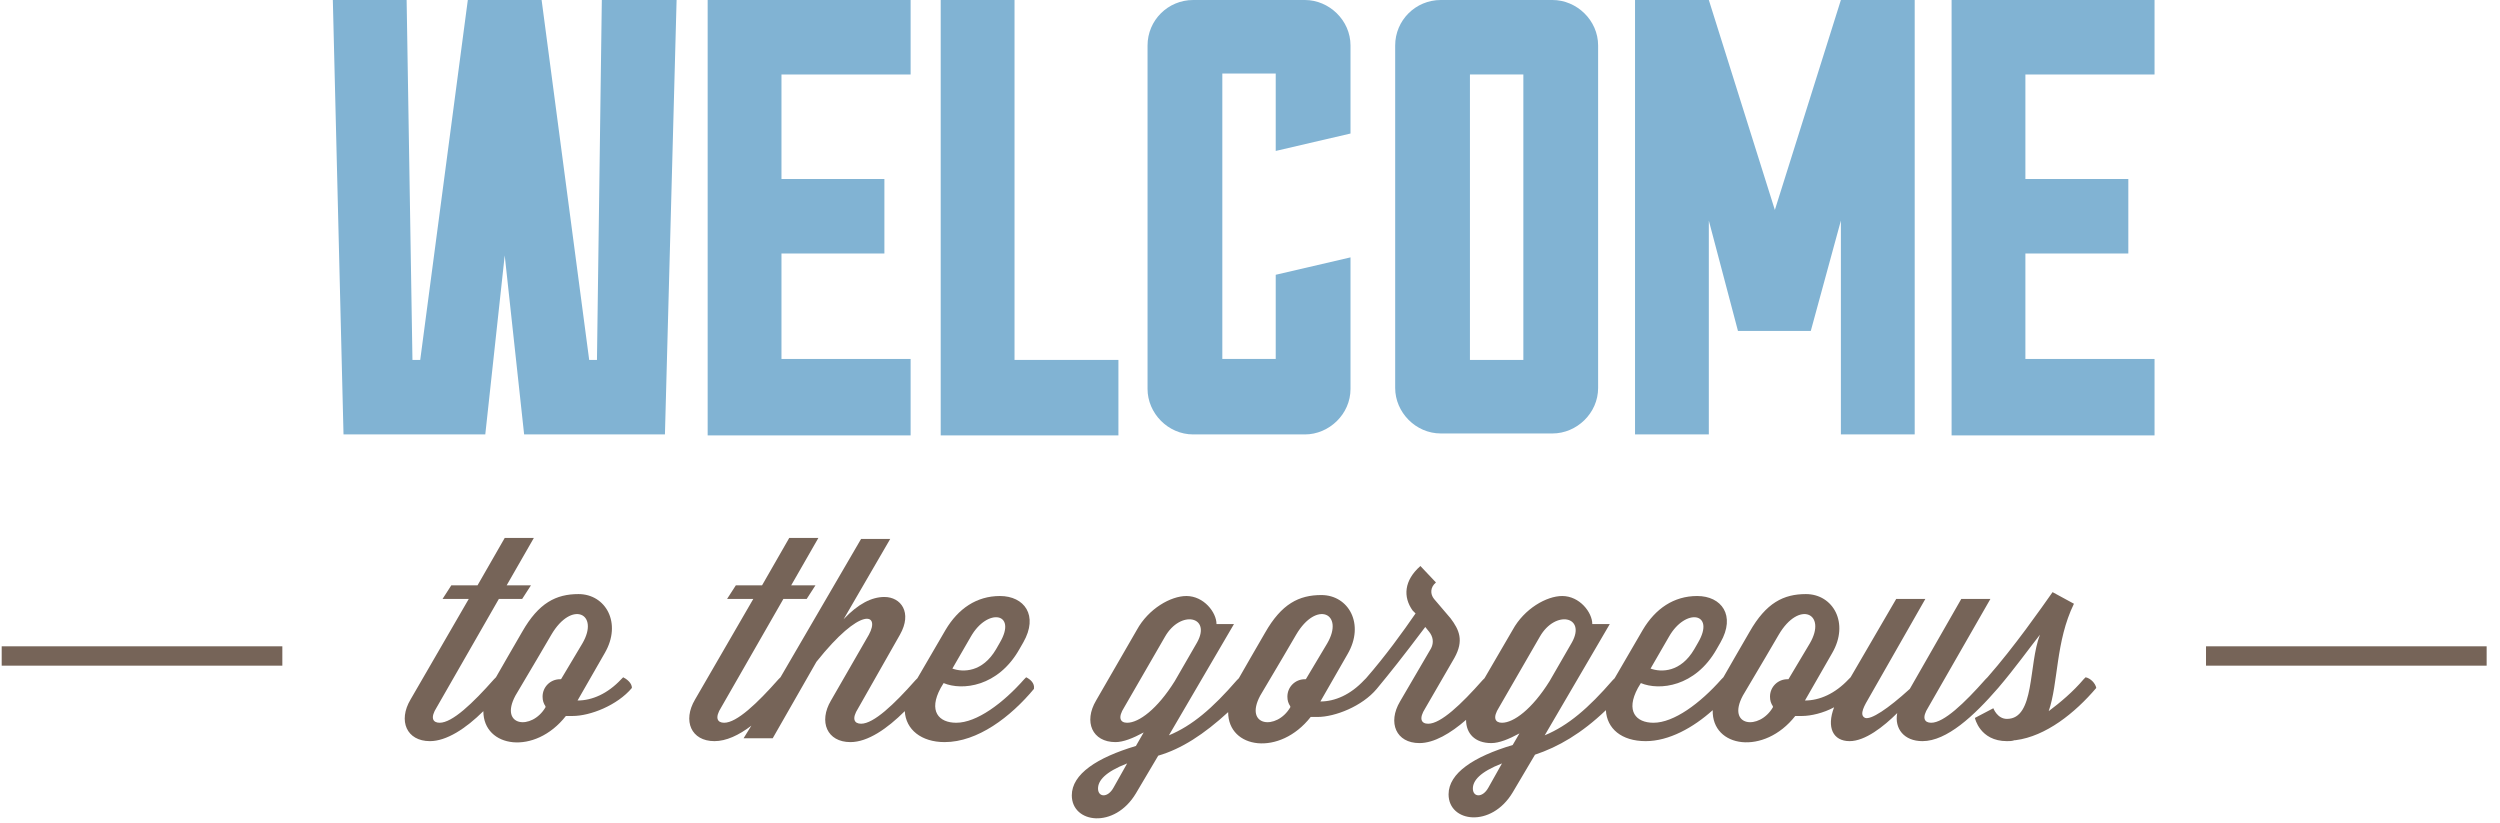
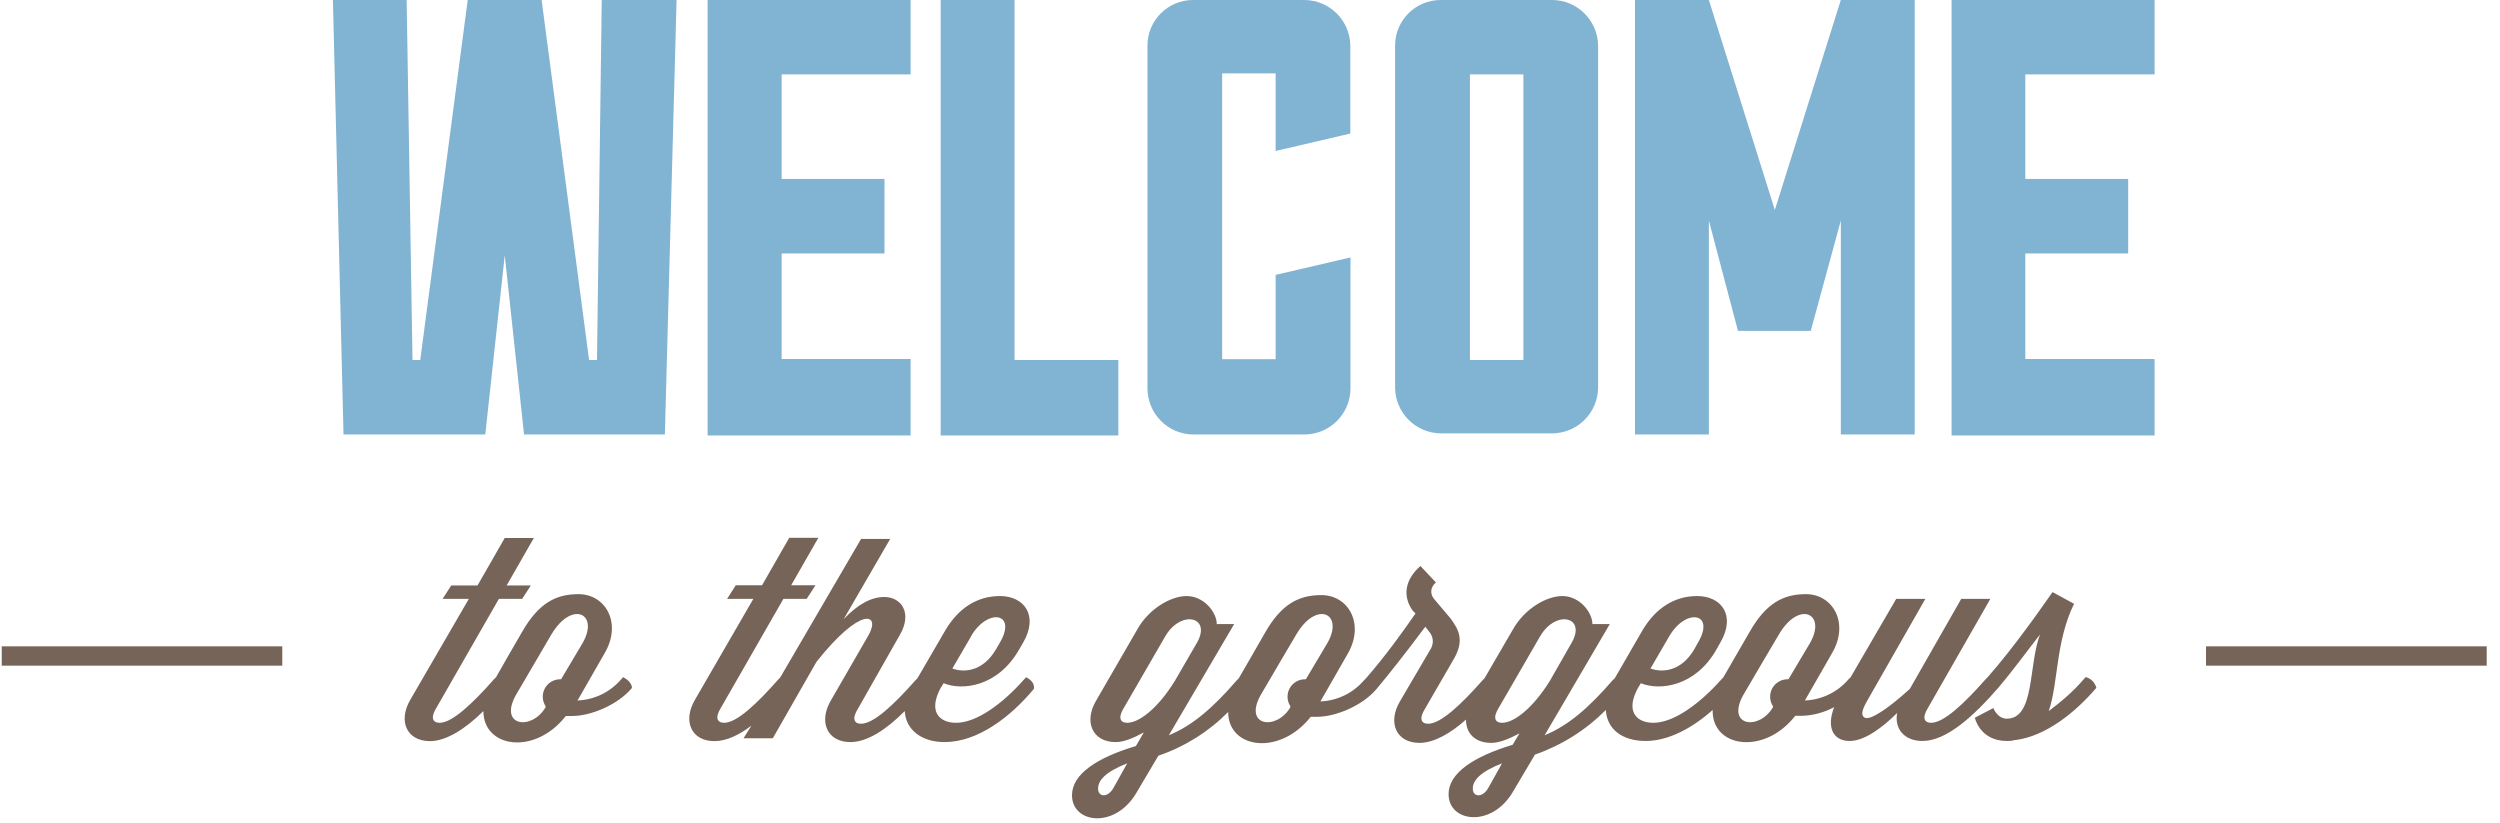
<svg xmlns="http://www.w3.org/2000/svg" width="158" height="52" viewBox="0 0 158 52" fill="none">
-   <path d="M39.385 42.804L39.262 42.927C38.403 43.844 37.421 44.272 36.501 44.272L38.219 41.276C39.324 39.38 38.28 37.546 36.562 37.546C35.15 37.546 34.046 38.096 33.002 39.93L32.082 41.52L31.345 42.804L31.223 42.927C29.872 44.456 28.584 45.678 27.786 45.678C27.356 45.678 27.172 45.373 27.602 44.7L31.529 37.851H33.002L33.555 36.995H32.02L33.739 33.999H31.898L30.179 36.995H28.522L27.97 37.851H29.627L25.945 44.211C25.147 45.556 25.699 46.84 27.172 46.84C28.215 46.84 29.443 46.045 30.548 44.945C30.548 47.268 33.8 47.758 35.764 45.25H36.194C37.298 45.25 39.017 44.578 39.937 43.477C39.937 43.171 39.63 42.927 39.385 42.804ZM35.457 42.927H35.396C34.782 42.927 34.291 43.416 34.291 44.027C34.291 44.272 34.353 44.456 34.475 44.639V44.7C33.616 46.168 31.529 45.923 32.573 43.966L33.984 41.581L34.844 40.114C36.132 37.913 37.912 38.769 36.807 40.664L35.457 42.927Z" fill="#766458" />
-   <path d="M64.854 42.804L64.731 42.926C63.381 44.455 61.724 45.678 60.435 45.678C59.331 45.678 58.656 44.944 59.453 43.477L59.637 43.171C60.803 43.66 63.074 43.416 64.424 41.031L64.67 40.603C65.652 38.891 64.731 37.668 63.197 37.668C61.724 37.668 60.558 38.463 59.76 39.808L57.98 42.865L57.858 42.988C56.508 44.516 55.219 45.739 54.421 45.739C53.991 45.739 53.807 45.434 54.237 44.761L56.876 40.114C57.674 38.707 56.937 37.729 55.894 37.729C55.096 37.729 54.237 38.157 53.316 39.135L56.262 34.06H54.421L49.327 42.804L49.204 42.926C47.854 44.455 46.565 45.678 45.768 45.678C45.338 45.678 45.154 45.373 45.584 44.7L49.511 37.851H50.984L51.536 36.995H50.002L51.721 33.999H49.879L48.161 36.995H46.504L45.952 37.851H47.609L43.926 44.211C43.129 45.556 43.681 46.84 45.154 46.84C45.89 46.84 46.688 46.473 47.486 45.862L46.995 46.657H48.836L51.598 41.826C54.421 38.279 55.648 38.768 54.912 40.114L52.518 44.272C51.721 45.617 52.273 46.901 53.746 46.901C54.85 46.901 56.078 46.045 57.183 44.944C57.244 46.106 58.226 46.901 59.699 46.901C61.785 46.901 63.872 45.311 65.345 43.538C65.406 43.171 65.1 42.926 64.854 42.804ZM61.356 40.236C62.399 38.401 64.302 38.707 63.197 40.603L62.952 41.031C62.092 42.498 60.865 42.498 60.19 42.254L61.356 40.236Z" fill="#766458" />
-   <path d="M131.81 42.804L131.687 42.927C131.012 43.722 130.214 44.394 129.478 44.945C130.091 43.171 129.907 40.542 131.073 38.157L129.723 37.423C128.987 38.463 127.33 40.848 125.611 42.804L125.488 42.927C124.138 44.455 122.849 45.678 122.052 45.678C121.622 45.678 121.438 45.373 121.868 44.7L125.795 37.851H123.954L120.701 43.538C119.29 44.822 118.247 45.495 117.878 45.373C117.449 45.189 117.878 44.517 118.124 44.089L121.683 37.851H119.842L116.958 42.804L116.835 42.927C115.976 43.844 114.994 44.272 114.073 44.272L115.792 41.276C116.896 39.38 115.853 37.546 114.135 37.546C112.723 37.546 111.619 38.096 110.575 39.93L109.655 41.52L108.918 42.804L108.796 42.927C107.445 44.455 105.788 45.678 104.5 45.678C103.395 45.678 102.72 44.945 103.518 43.477L103.702 43.171C104.868 43.66 107.138 43.416 108.489 41.031L108.734 40.603C109.716 38.891 108.796 37.668 107.261 37.668C105.788 37.668 104.622 38.463 103.824 39.808L102.045 42.866L101.922 42.988C100.388 44.761 99.099 45.862 97.626 46.473L101.738 39.441H100.633C100.633 38.707 99.835 37.668 98.731 37.668C97.749 37.668 96.337 38.463 95.601 39.808L93.821 42.866L93.698 42.988C92.348 44.517 91.059 45.74 90.261 45.74C89.832 45.74 89.648 45.434 90.077 44.761L91.918 41.581C92.532 40.481 92.225 39.808 91.673 39.074L90.63 37.851C90.384 37.546 90.384 37.117 90.752 36.812L89.77 35.772C88.727 36.69 88.666 37.729 89.279 38.585L89.464 38.769C88.666 39.93 87.561 41.459 86.334 42.866L86.211 42.988C85.352 43.905 84.37 44.333 83.449 44.333L85.168 41.337C86.272 39.441 85.229 37.607 83.511 37.607C82.099 37.607 80.994 38.157 79.951 39.992L79.031 41.581L78.294 42.866L78.171 42.988C76.637 44.761 75.348 45.862 73.875 46.473L77.987 39.441H76.883C76.883 38.707 76.085 37.668 74.98 37.668C73.998 37.668 72.587 38.463 71.85 39.808L69.273 44.272C68.475 45.617 69.027 46.901 70.5 46.901C70.991 46.901 71.605 46.657 72.28 46.29L71.789 47.146C69.334 47.88 67.738 48.919 67.738 50.265C67.738 52.038 70.439 52.405 71.789 50.142L73.2 47.758C74.673 47.33 76.085 46.412 77.619 45.006C77.619 47.33 80.872 47.819 82.836 45.312H83.265C84.37 45.312 86.088 44.639 87.009 43.538C87.868 42.499 88.604 41.581 90.077 39.625L90.323 39.93C90.568 40.236 90.63 40.603 90.446 40.97L88.482 44.333C87.684 45.678 88.236 46.963 89.709 46.963C90.63 46.963 91.673 46.351 92.655 45.495C92.655 46.351 93.207 46.963 94.251 46.963C94.742 46.963 95.355 46.718 96.03 46.351L95.601 47.085C93.146 47.819 91.55 48.858 91.55 50.203C91.55 51.977 94.251 52.344 95.601 50.081L97.012 47.696C98.485 47.207 99.958 46.351 101.492 44.883C101.554 46.045 102.474 46.84 104.009 46.84C105.481 46.84 107.016 45.984 108.243 44.883C108.182 47.268 111.496 47.758 113.46 45.25H113.889C114.442 45.25 115.239 45.067 115.915 44.7C115.424 45.984 115.853 46.84 116.896 46.84C117.878 46.84 119.044 45.923 119.904 45.067C119.72 46.045 120.333 46.84 121.499 46.84C123.034 46.84 124.752 45.25 126.286 43.477C127.33 42.254 128.25 40.97 128.925 40.114C128.189 42.01 128.618 45.434 126.839 45.434C126.225 45.434 125.979 44.761 125.979 44.761L124.813 45.373C124.813 45.373 125.12 46.84 126.839 46.84C127.023 46.84 127.145 46.84 127.33 46.779H127.391C129.293 46.535 131.135 45.067 132.485 43.477C132.423 43.171 132.117 42.866 131.81 42.804ZM105.481 40.236C106.525 38.402 108.427 38.707 107.323 40.603L107.077 41.031C106.218 42.499 104.991 42.499 104.315 42.254L105.481 40.236ZM70.377 49.775C70.009 50.448 69.395 50.387 69.395 49.837C69.395 49.347 69.825 48.797 71.236 48.247L70.377 49.775ZM71.236 45.678C70.807 45.678 70.623 45.373 71.052 44.7L73.63 40.236C74.612 38.524 76.576 38.952 75.655 40.603L74.244 43.049C73.139 44.822 71.973 45.678 71.236 45.678ZM82.529 42.927H82.467C81.854 42.927 81.363 43.416 81.363 44.027C81.363 44.272 81.424 44.456 81.547 44.639V44.7C80.688 46.168 78.601 45.923 79.644 43.966L81.056 41.581L81.915 40.114C83.204 37.913 84.984 38.769 83.879 40.664L82.529 42.927ZM94.067 49.775C93.698 50.448 93.085 50.387 93.085 49.837C93.085 49.347 93.514 48.797 94.926 48.247L94.067 49.775ZM94.926 45.678C94.496 45.678 94.312 45.373 94.742 44.7L97.319 40.236C98.301 38.524 100.265 38.952 99.344 40.603L97.933 43.049C96.828 44.822 95.662 45.678 94.926 45.678ZM113.03 42.927H112.969C112.355 42.927 111.864 43.416 111.864 44.027C111.864 44.272 111.925 44.456 112.048 44.639V44.7C111.189 46.168 109.102 45.923 110.146 43.966L111.557 41.581L112.416 40.114C113.705 37.913 115.485 38.769 114.38 40.664L113.03 42.927Z" fill="#766458" />
-   <path d="M17.844 40.847H0.107V42.07H17.844V40.847Z" fill="#766458" />
-   <path d="M157.156 40.847H139.42V42.07H157.156V40.847Z" fill="#766458" />
-   <path d="M38.035 0H42.761L42.024 27.456H33.125L31.898 16.143L30.67 27.456H21.71L21.035 0H25.699L26.067 22.747H26.558L29.566 0H34.23L37.237 22.747H37.728L38.035 0Z" fill="#81B3D3" />
-   <path d="M57.551 22.747V27.517H44.724V0H57.551V4.708H49.389V11.313H55.894V16.021H49.389V22.686H57.551V22.747Z" fill="#81B3D3" />
-   <path d="M70.684 22.747V27.517H59.453V0H64.118V22.747H70.684Z" fill="#81B3D3" />
-   <path d="M80.626 17.366L85.352 16.266V24.582C85.352 26.172 84.002 27.456 82.468 27.456H75.41C73.814 27.456 72.525 26.111 72.525 24.582V2.874C72.525 1.284 73.814 0 75.41 0H82.468C84.002 0 85.352 1.284 85.352 2.874V8.439L80.626 9.539V4.647H77.251V22.686H80.626V17.366Z" fill="#81B3D3" />
-   <path d="M98.117 0C99.651 0 101.001 1.284 101.001 2.874V24.521C101.001 26.111 99.651 27.395 98.117 27.395H91.059C89.464 27.395 88.175 26.05 88.175 24.521V2.874C88.175 1.284 89.464 0 91.059 0H98.117ZM96.276 4.708H92.9V22.747H96.276V4.708Z" fill="#81B3D3" />
-   <path d="M116.344 0H121.009V27.456H116.344V13.942L114.442 20.913H109.839L107.998 13.942V27.456H103.334V0H107.998L112.171 13.269L116.344 0Z" fill="#81B3D3" />
-   <path d="M136.167 22.747V27.517H123.341V0H136.167V4.708H128.005V11.313H134.51V16.021H128.005V22.686H136.167V22.747Z" fill="#81B3D3" />
+   <path d="M39.38 42.8l-.12.13a3.83 3.83 0 01-2.76 1.34l1.72-3c1.1-1.89.06-3.72-1.66-3.72-1.41 0-2.51.55-3.56 2.38l-.92 1.59-.73 1.28-.13.13c-1.35 1.53-2.64 2.75-3.43 2.75-.43 0-.62-.3-.19-.98l3.93-6.85H33l.55-.85h-1.53l1.72-3H31.9l-1.72 3h-1.66l-.55.85h1.66l-3.69 6.36c-.8 1.35-.24 2.63 1.23 2.63 1.05 0 2.27-.8 3.38-1.9 0 2.33 3.25 2.82 5.21.31h.43c1.1 0 2.83-.67 3.75-1.77 0-.3-.3-.55-.55-.68zm-3.92.13h-.06a1.1 1.1 0 00-.92 1.7v.07c-.86 1.47-2.95 1.22-1.9-.73l1.4-2.39.86-1.47c1.3-2.2 3.07-1.34 1.97.55l-1.35 2.27zM64.85 42.8l-.12.13c-1.35 1.53-3 2.75-4.3 2.75-1.1 0-1.77-.74-.98-2.2l.19-.3c1.16.48 3.43.24 4.78-2.15l.25-.43c.98-1.7.06-2.93-1.47-2.93-1.48 0-2.64.8-3.44 2.14l-1.78 3.06-.12.12c-1.35 1.53-2.64 2.75-3.44 2.75-.43 0-.61-.3-.18-.98l2.64-4.65c.8-1.4.06-2.38-.99-2.38-.8 0-1.65.43-2.57 1.4l2.94-5.07h-1.84l-5.1 8.74-.12.13c-1.35 1.53-2.63 2.75-3.43 2.75-.43 0-.62-.3-.19-.98l3.93-6.85h1.47l.56-.86H50l1.72-3h-1.84l-1.72 3H46.5l-.55.86h1.66l-3.68 6.36c-.8 1.35-.25 2.63 1.22 2.63.74 0 1.54-.37 2.34-.98l-.5.8h1.85l2.76-4.83c2.82-3.55 4.05-3.06 3.31-1.72l-2.4 4.16c-.79 1.35-.24 2.63 1.24 2.63 1.1 0 2.33-.85 3.43-1.96.06 1.17 1.05 1.96 2.52 1.96 2.09 0 4.17-1.59 5.64-3.36.07-.37-.24-.61-.49-.74zm-3.5-2.56c1.05-1.84 2.95-1.53 1.85.36l-.25.43c-.86 1.47-2.09 1.47-2.76 1.22l1.17-2.01zM131.81 42.8l-.12.13c-.68.8-1.48 1.46-2.21 2.01.61-1.77.43-4.4 1.6-6.78l-1.36-.74c-.73 1.04-2.39 3.43-4.1 5.38l-.13.13c-1.35 1.53-2.64 2.75-3.44 2.75-.43 0-.61-.3-.18-.98l3.92-6.85h-1.84l-3.25 5.69c-1.41 1.28-2.45 1.95-2.82 1.83-.43-.18 0-.85.24-1.28l3.56-6.24h-1.84l-2.88 4.95-.13.13a3.83 3.83 0 01-2.76 1.34l1.72-3c1.1-1.89.06-3.72-1.66-3.72-1.4 0-2.51.55-3.55 2.38l-.92 1.59-.74 1.28-.12.13c-1.36 1.53-3.01 2.75-4.3 2.75-1.1 0-1.78-.74-.98-2.2l.18-.3c1.17.48 3.44.24 4.79-2.15l.24-.43c.99-1.7.07-2.93-1.47-2.93-1.47 0-2.64.8-3.44 2.14l-1.77 3.06-.13.12c-1.53 1.77-2.82 2.87-4.3 3.48l4.12-7.03h-1.1c0-.73-.8-1.77-1.9-1.77-1 0-2.4.8-3.14 2.14l-1.78 3.06-.12.12c-1.35 1.53-2.64 2.75-3.44 2.75-.43 0-.61-.3-.18-.98l1.84-3.18c.61-1.1.3-1.77-.25-2.5l-1.04-1.23c-.25-.3-.25-.73.12-1.04l-.98-1.04c-1.04.92-1.1 1.96-.49 2.82l.18.18c-.8 1.16-1.9 2.69-3.13 4.1l-.12.12a3.83 3.83 0 01-2.76 1.34l1.72-3c1.1-1.89.06-3.72-1.66-3.72-1.41 0-2.52.55-3.56 2.38l-.92 1.6-.74 1.28-.12.12c-1.53 1.77-2.82 2.87-4.3 3.48L78 39.44h-1.1c0-.73-.8-1.77-1.91-1.77-.98 0-2.4.8-3.13 2.14l-2.58 4.46c-.8 1.35-.24 2.63 1.23 2.63.5 0 1.1-.24 1.78-.61l-.5.86c-2.45.73-4.04 1.77-4.04 3.11 0 1.78 2.7 2.14 4.05-.12l1.41-2.38A11.4 11.4 0 0077.62 45c0 2.32 3.25 2.8 5.22.3h.43c1.1 0 2.82-.67 3.74-1.77.86-1.04 1.6-1.96 3.07-3.92l.24.31c.25.3.31.67.13 1.04l-1.97 3.36c-.8 1.35-.24 2.63 1.23 2.63.92 0 1.96-.6 2.94-1.47 0 .86.56 1.47 1.6 1.47.5 0 1.1-.24 1.78-.6l-.43.72c-2.45.74-4.05 1.78-4.05 3.12 0 1.78 2.7 2.14 4.05-.12l1.41-2.38a11.79 11.79 0 004.48-2.82c.06 1.17.98 1.96 2.52 1.96 1.47 0 3-.86 4.23-1.96-.06 2.39 3.26 2.88 5.22.37h.43a4.6 4.6 0 002.03-.55c-.5 1.28-.07 2.14.98 2.14.98 0 2.14-.92 3-1.77-.18.98.43 1.77 1.6 1.77 1.53 0 3.25-1.59 4.79-3.36 1.04-1.23 1.96-2.51 2.64-3.37-.74 1.9-.31 5.32-2.1 5.32-.6 0-.85-.67-.85-.67l-1.17.61s.31 1.47 2.03 1.47c.18 0 .3 0 .49-.06h.06c1.9-.25 3.74-1.71 5.1-3.3a.94.94 0 00-.68-.68zm-26.33-2.56c1.05-1.84 2.95-1.53 1.84.36l-.24.43c-.86 1.47-2.09 1.47-2.77 1.22l1.17-2.01zm-35.1 9.54c-.37.67-.98.6-.98.06 0-.5.42-1.04 1.84-1.6l-.86 1.54zm.86-4.1c-.43 0-.62-.3-.19-.98l2.58-4.46c.98-1.72 2.95-1.29 2.03.36l-1.42 2.45c-1.1 1.77-2.27 2.63-3 2.63zm11.29-2.75h-.06a1.1 1.1 0 00-.92 1.7v.07c-.86 1.47-2.95 1.22-1.9-.73l1.4-2.39.87-1.47c1.28-2.2 3.06-1.34 1.96.55l-1.35 2.27zm11.54 6.85c-.37.67-.99.6-.99.06 0-.5.43-1.04 1.85-1.6l-.86 1.54zm.86-4.1c-.43 0-.62-.3-.19-.98l2.58-4.46c.98-1.72 2.95-1.29 2.02.36l-1.4 2.45c-1.11 1.77-2.28 2.63-3.01 2.63zm18.1-2.75h-.06a1.1 1.1 0 00-.92 1.7v.07c-.86 1.47-2.95 1.22-1.9-.73l1.4-2.39.87-1.47c1.28-2.2 3.06-1.34 1.96.55l-1.35 2.27zM17.84 40.85H.11v1.22h17.73v-1.22zM157.16 40.85h-17.74v1.22h17.74v-1.22z" fill="#766458" />
+   <path d="M38.03 0h4.73l-.74 27.46h-8.9L31.9 16.14l-1.23 11.32h-8.96L21.04 0h4.66l.37 22.75h.49l3-22.75h4.67l3 22.75h.5L38.03 0zM57.55 22.75v4.77H44.72V0h12.83v4.7H49.4v6.61h6.5v4.71h-6.5v6.67h8.16v.06zM70.68 22.75v4.77H59.45V0h4.67v22.75h6.56zM80.63 17.37l4.72-1.1v8.31a2.92 2.92 0 01-2.88 2.88H75.4a2.92 2.92 0 01-2.88-2.88V2.88A2.88 2.88 0 0175.4 0h7.06a2.92 2.92 0 012.88 2.87v5.57l-4.72 1.1v-4.9h-3.38V22.7h3.38v-5.32zM98.12 0A2.92 2.92 0 01101 2.87v21.65a2.92 2.92 0 01-2.88 2.87h-7.06a2.92 2.92 0 01-2.89-2.87V2.87A2.88 2.88 0 0191.06 0h7.06zm-1.84 4.7H92.9v18.05h3.38V4.7zM116.34 0h4.67v27.46h-4.67V13.94l-1.9 6.97h-4.6L108 13.94v13.52h-4.67V0H108l4.17 13.27L116.34 0zM136.17 22.75v4.77h-12.83V0h12.83v4.7H128v6.61h6.5v4.71h-6.5v6.67h8.16v.06z" fill="#81B3D3" />
</svg>
